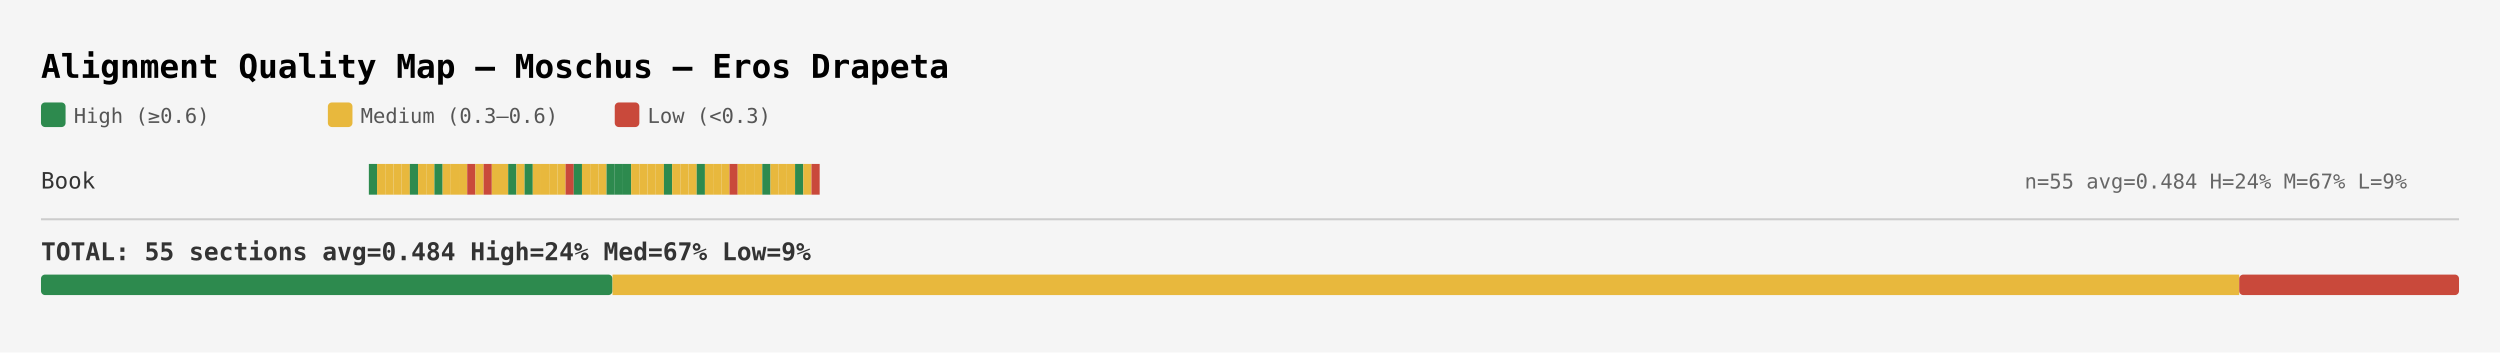
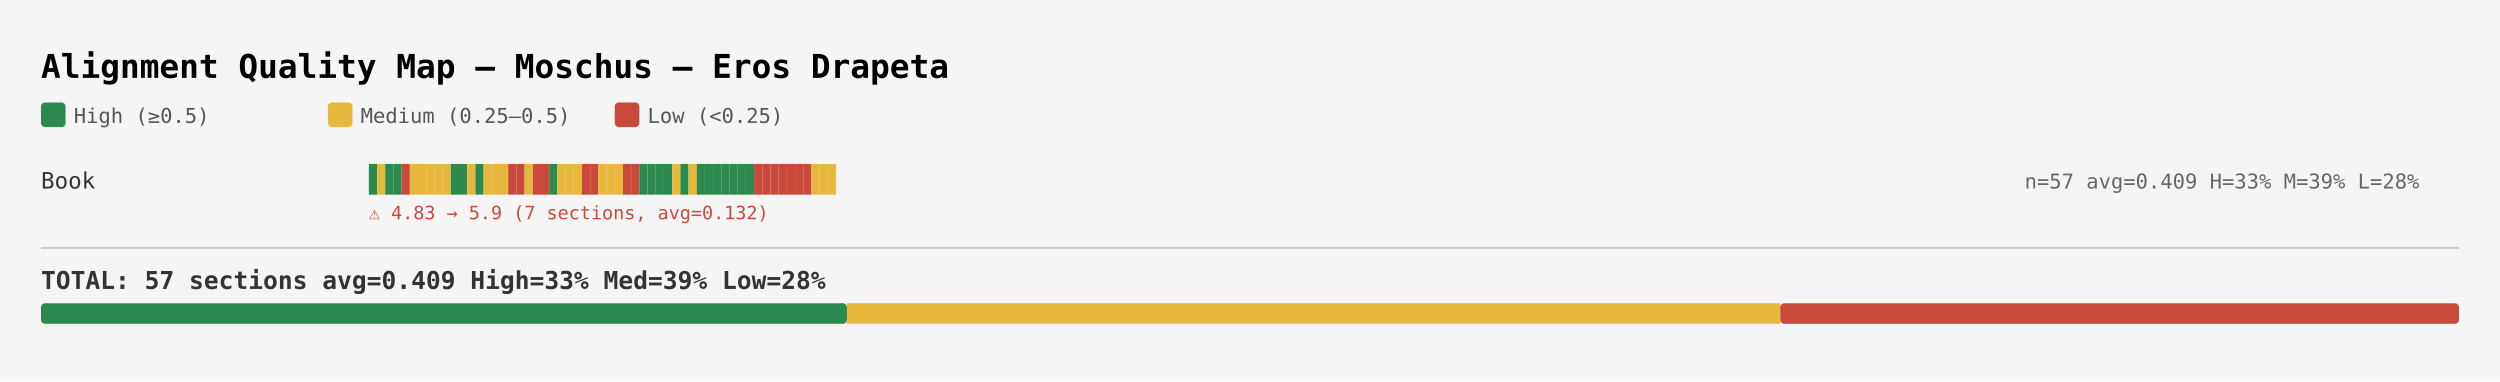
- <svg xmlns="http://www.w3.org/2000/svg" width="1220" height="172" viewBox="0 0 1220 172">
-   <rect width="1220" height="172" fill="#f5f5f5" />
+ <svg xmlns="http://www.w3.org/2000/svg" width="1220" height="186" viewBox="0 0 1220 186">
+   <rect width="1220" height="186" fill="#f5f5f5" />
  <style>
  text { font-family: "SF Mono", "Menlo", "Monaco", monospace; }
  .title { font-size: 16px; font-weight: bold; }
  .subtitle { font-size: 11px; fill: #888; }
  .label { font-size: 11px; fill: #333; }
  .stats { font-size: 10px; fill: #666; }
  .warn { font-size: 9px; fill: #c9493b; }
  .total { font-size: 12px; font-weight: bold; fill: #333; }
  .legend-text { font-size: 10px; fill: #555; }
</style>
  <text x="20" y="38" class="title">Alignment Quality Map — Moschus — Eros Drapeta</text>
  <rect x="20" y="50" width="12" height="12" fill="#2d8a4e" rx="2" />
-   <text x="36" y="60" class="legend-text">High (≥0.6)</text>
+   <text x="36" y="60" class="legend-text">High (≥0.5)</text>
  <rect x="160" y="50" width="12" height="12" fill="#e8b83d" rx="2" />
-   <text x="176" y="60" class="legend-text">Medium (0.3–0.6)</text>
+   <text x="176" y="60" class="legend-text">Medium (0.25–0.5)</text>
  <rect x="300" y="50" width="12" height="12" fill="#c9493b" rx="2" />
-   <text x="316" y="60" class="legend-text">Low (&lt;0.3)</text>
+   <text x="316" y="60" class="legend-text">Low (&lt;0.25)</text>
  <text x="20" y="92" class="label">Book </text>
-   <text x="988" y="92" class="stats">n=55  avg=0.484  H=24%  M=67%  L=9%</text>
-   <rect x="180" y="80" width="4" height="15" fill="#2d8a4e" />
-   <rect x="184" y="80" width="4" height="15" fill="#e8b83d" />
-   <rect x="188" y="80" width="4" height="15" fill="#e8b83d" />
-   <rect x="192" y="80" width="4" height="15" fill="#e8b83d" />
-   <rect x="196" y="80" width="4" height="15" fill="#e8b83d" />
-   <rect x="200" y="80" width="4" height="15" fill="#2d8a4e" />
-   <rect x="204" y="80" width="4" height="15" fill="#e8b83d" />
-   <rect x="208" y="80" width="4" height="15" fill="#e8b83d" />
-   <rect x="212" y="80" width="4" height="15" fill="#2d8a4e" />
-   <rect x="216" y="80" width="4" height="15" fill="#e8b83d" />
-   <rect x="220" y="80" width="4" height="15" fill="#e8b83d" />
-   <rect x="224" y="80" width="4" height="15" fill="#e8b83d" />
-   <rect x="228" y="80" width="4" height="15" fill="#c9493b" />
-   <rect x="232" y="80" width="4" height="15" fill="#e8b83d" />
-   <rect x="236" y="80" width="4" height="15" fill="#c9493b" />
-   <rect x="240" y="80" width="4" height="15" fill="#e8b83d" />
-   <rect x="244" y="80" width="4" height="15" fill="#e8b83d" />
-   <rect x="248" y="80" width="4" height="15" fill="#2d8a4e" />
-   <rect x="252" y="80" width="4" height="15" fill="#e8b83d" />
-   <rect x="256" y="80" width="4" height="15" fill="#2d8a4e" />
-   <rect x="260" y="80" width="4" height="15" fill="#e8b83d" />
-   <rect x="264" y="80" width="4" height="15" fill="#e8b83d" />
-   <rect x="268" y="80" width="4" height="15" fill="#e8b83d" />
-   <rect x="272" y="80" width="4" height="15" fill="#e8b83d" />
-   <rect x="276" y="80" width="4" height="15" fill="#c9493b" />
-   <rect x="280" y="80" width="4" height="15" fill="#2d8a4e" />
-   <rect x="284" y="80" width="4" height="15" fill="#e8b83d" />
-   <rect x="288" y="80" width="4" height="15" fill="#e8b83d" />
-   <rect x="292" y="80" width="4" height="15" fill="#e8b83d" />
-   <rect x="296" y="80" width="4" height="15" fill="#2d8a4e" />
-   <rect x="300" y="80" width="4" height="15" fill="#2d8a4e" />
-   <rect x="304" y="80" width="4" height="15" fill="#2d8a4e" />
-   <rect x="308" y="80" width="4" height="15" fill="#e8b83d" />
-   <rect x="312" y="80" width="4" height="15" fill="#e8b83d" />
-   <rect x="316" y="80" width="4" height="15" fill="#e8b83d" />
-   <rect x="320" y="80" width="4" height="15" fill="#e8b83d" />
-   <rect x="324" y="80" width="4" height="15" fill="#2d8a4e" />
-   <rect x="328" y="80" width="4" height="15" fill="#e8b83d" />
-   <rect x="332" y="80" width="4" height="15" fill="#e8b83d" />
-   <rect x="336" y="80" width="4" height="15" fill="#e8b83d" />
-   <rect x="340" y="80" width="4" height="15" fill="#2d8a4e" />
-   <rect x="344" y="80" width="4" height="15" fill="#e8b83d" />
-   <rect x="348" y="80" width="4" height="15" fill="#e8b83d" />
-   <rect x="352" y="80" width="4" height="15" fill="#e8b83d" />
-   <rect x="356" y="80" width="4" height="15" fill="#c9493b" />
-   <rect x="360" y="80" width="4" height="15" fill="#e8b83d" />
-   <rect x="364" y="80" width="4" height="15" fill="#e8b83d" />
-   <rect x="368" y="80" width="4" height="15" fill="#e8b83d" />
-   <rect x="372" y="80" width="4" height="15" fill="#2d8a4e" />
-   <rect x="376" y="80" width="4" height="15" fill="#e8b83d" />
-   <rect x="380" y="80" width="4" height="15" fill="#e8b83d" />
-   <rect x="384" y="80" width="4" height="15" fill="#e8b83d" />
-   <rect x="388" y="80" width="4" height="15" fill="#2d8a4e" />
-   <rect x="392" y="80" width="4" height="15" fill="#e8b83d" />
-   <rect x="396" y="80" width="4" height="15" fill="#c9493b" />
-   <line x1="20" y1="107" x2="1200" y2="107" stroke="#ccc" stroke-width="1" />
-   <text x="20" y="127" class="total">TOTAL: 55 sections   avg=0.484   High=24%   Med=67%   Low=9%</text>
-   <rect x="20" y="134" width="278.909" height="10" fill="#2d8a4e" rx="2" />
-   <rect x="298.909" y="134" width="793.818" height="10" fill="#e8b83d" />
-   <rect x="1092.727" y="134" width="107.273" height="10" fill="#c9493b" rx="2" />
+   <text x="988" y="92" class="stats">n=57  avg=0.409  H=33%  M=39%  L=28%</text>
+   <a href="tlg0035.tlg001.perseus-eng80.html#s1-1">
+     <rect x="180" y="80" width="4" height="15" fill="#2d8a4e" />
+   </a>
+   <a href="tlg0035.tlg001.perseus-eng80.html#s1-9">
+     <rect x="184" y="80" width="4" height="15" fill="#e8b83d" />
+   </a>
+   <a href="tlg0035.tlg001.perseus-eng80.html#s1-18">
+     <rect x="188" y="80" width="4" height="15" fill="#2d8a4e" />
+   </a>
+   <a href="tlg0035.tlg001.perseus-eng80.html#s1-26">
+     <rect x="192" y="80" width="4" height="15" fill="#2d8a4e" />
+   </a>
+   <a href="tlg0035.tlg001.perseus-eng80.html#s2-1">
+     <rect x="196" y="80" width="4" height="15" fill="#c9493b" />
+   </a>
+   <a href="tlg0035.tlg001.perseus-eng80.html#s2-10">
+     <rect x="200" y="80" width="4" height="15" fill="#e8b83d" />
+   </a>
+   <a href="tlg0035.tlg001.perseus-eng80.html#s2-18">
+     <rect x="204" y="80" width="4" height="15" fill="#e8b83d" />
+   </a>
+   <a href="tlg0035.tlg001.perseus-eng80.html#s2-27">
+     <rect x="208" y="80" width="4" height="15" fill="#e8b83d" />
+   </a>
+   <a href="tlg0035.tlg001.perseus-eng80.html#s2-37">
+     <rect x="212" y="80" width="4" height="15" fill="#e8b83d" />
+   </a>
+   <a href="tlg0035.tlg001.perseus-eng80.html#s2-46">
+     <rect x="216" y="80" width="4" height="15" fill="#e8b83d" />
+   </a>
+   <a href="tlg0035.tlg001.perseus-eng80.html#s2-55">
+     <rect x="220" y="80" width="4" height="15" fill="#2d8a4e" />
+   </a>
+   <a href="tlg0035.tlg001.perseus-eng80.html#s2-63">
+     <rect x="224" y="80" width="4" height="15" fill="#2d8a4e" />
+   </a>
+   <a href="tlg0035.tlg001.perseus-eng80.html#s2-72">
+     <rect x="228" y="80" width="4" height="15" fill="#e8b83d" />
+   </a>
+   <a href="tlg0035.tlg001.perseus-eng80.html#s2-84">
+     <rect x="232" y="80" width="4" height="15" fill="#2d8a4e" />
+   </a>
+   <a href="tlg0035.tlg001.perseus-eng80.html#s2-93">
+     <rect x="236" y="80" width="4" height="15" fill="#e8b83d" />
+   </a>
+   <a href="tlg0035.tlg001.perseus-eng80.html#s2-101">
+     <rect x="240" y="80" width="4" height="15" fill="#e8b83d" />
+   </a>
+   <a href="tlg0035.tlg001.perseus-eng80.html#s2-111">
+     <rect x="244" y="80" width="4" height="15" fill="#e8b83d" />
+   </a>
+   <a href="tlg0035.tlg001.perseus-eng80.html#s2-120">
+     <rect x="248" y="80" width="4" height="15" fill="#c9493b" />
+   </a>
+   <a href="tlg0035.tlg001.perseus-eng80.html#s2-129">
+     <rect x="252" y="80" width="4" height="15" fill="#c9493b" />
+   </a>
+   <a href="tlg0035.tlg001.perseus-eng80.html#s2-139">
+     <rect x="256" y="80" width="4" height="15" fill="#e8b83d" />
+   </a>
+   <a href="tlg0035.tlg001.perseus-eng80.html#s2-149">
+     <rect x="260" y="80" width="4" height="15" fill="#c9493b" />
+   </a>
+   <a href="tlg0035.tlg001.perseus-eng80.html#s2-157">
+     <rect x="264" y="80" width="4" height="15" fill="#c9493b" />
+   </a>
+   <a href="tlg0035.tlg001.perseus-eng80.html#s3-1">
+     <rect x="268" y="80" width="4" height="15" fill="#2d8a4e" />
+   </a>
+   <a href="tlg0035.tlg001.perseus-eng80.html#s3-9">
+     <rect x="272" y="80" width="4" height="15" fill="#e8b83d" />
+   </a>
+   <a href="tlg0035.tlg001.perseus-eng80.html#s3-19">
+     <rect x="276" y="80" width="4" height="15" fill="#e8b83d" />
+   </a>
+   <a href="tlg0035.tlg001.perseus-eng80.html#s3-28">
+     <rect x="280" y="80" width="4" height="15" fill="#e8b83d" />
+   </a>
+   <a href="tlg0035.tlg001.perseus-eng80.html#s3-36">
+     <rect x="284" y="80" width="4" height="15" fill="#c9493b" />
+   </a>
+   <a href="tlg0035.tlg001.perseus-eng80.html#s3-45">
+     <rect x="288" y="80" width="4" height="15" fill="#c9493b" />
+   </a>
+   <a href="tlg0035.tlg001.perseus-eng80.html#s3-53">
+     <rect x="292" y="80" width="4" height="15" fill="#e8b83d" />
+   </a>
+   <a href="tlg0035.tlg001.perseus-eng80.html#s3-53">
+     <rect x="296" y="80" width="4" height="15" fill="#e8b83d" />
+   </a>
+   <a href="tlg0035.tlg001.perseus-eng80.html#s3-62">
+     <rect x="300" y="80" width="4" height="15" fill="#e8b83d" />
+   </a>
+   <a href="tlg0035.tlg001.perseus-eng80.html#s3-62">
+     <rect x="304" y="80" width="4" height="15" fill="#c9493b" />
+   </a>
+   <a href="tlg0035.tlg001.perseus-eng80.html#s3-70">
+     <rect x="308" y="80" width="4" height="15" fill="#c9493b" />
+   </a>
+   <a href="tlg0035.tlg001.perseus-eng80.html#s3-78">
+     <rect x="312" y="80" width="4" height="15" fill="#2d8a4e" />
+   </a>
+   <a href="tlg0035.tlg001.perseus-eng80.html#s3-86">
+     <rect x="316" y="80" width="4" height="15" fill="#2d8a4e" />
+   </a>
+   <a href="tlg0035.tlg001.perseus-eng80.html#s3-98">
+     <rect x="320" y="80" width="4" height="15" fill="#2d8a4e" />
+   </a>
+   <a href="tlg0035.tlg001.perseus-eng80.html#s3-107">
+     <rect x="324" y="80" width="4" height="15" fill="#2d8a4e" />
+   </a>
+   <a href="tlg0035.tlg001.perseus-eng80.html#s3-121">
+     <rect x="328" y="80" width="4" height="15" fill="#e8b83d" />
+   </a>
+   <a href="tlg0035.tlg001.perseus-eng80.html#s4-1">
+     <rect x="332" y="80" width="4" height="15" fill="#2d8a4e" />
+   </a>
+   <a href="tlg0035.tlg001.perseus-eng80.html#s4-11">
+     <rect x="336" y="80" width="4" height="15" fill="#e8b83d" />
+   </a>
+   <a href="tlg0035.tlg001.perseus-eng80.html#s4-19">
+     <rect x="340" y="80" width="4" height="15" fill="#2d8a4e" />
+   </a>
+   <a href="tlg0035.tlg001.perseus-eng80.html#s4-27">
+     <rect x="344" y="80" width="4" height="15" fill="#2d8a4e" />
+   </a>
+   <a href="tlg0035.tlg001.perseus-eng80.html#s4-36">
+     <rect x="348" y="80" width="4" height="15" fill="#2d8a4e" />
+   </a>
+   <a href="tlg0035.tlg001.perseus-eng80.html#s4-47">
+     <rect x="352" y="80" width="4" height="15" fill="#2d8a4e" />
+   </a>
+   <a href="tlg0035.tlg001.perseus-eng80.html#s4-56">
+     <rect x="356" y="80" width="4" height="15" fill="#2d8a4e" />
+   </a>
+   <a href="tlg0035.tlg001.perseus-eng80.html#s4-65">
+     <rect x="360" y="80" width="4" height="15" fill="#2d8a4e" />
+   </a>
+   <a href="tlg0035.tlg001.perseus-eng80.html#s4-75">
+     <rect x="364" y="80" width="4" height="15" fill="#2d8a4e" />
+   </a>
+   <a href="tlg0035.tlg001.perseus-eng80.html#s4-83">
+     <rect x="368" y="80" width="4" height="15" fill="#c9493b" />
+   </a>
+   <a href="tlg0035.tlg001.perseus-eng80.html#s4-91">
+     <rect x="372" y="80" width="4" height="15" fill="#c9493b" />
+   </a>
+   <a href="tlg0035.tlg001.perseus-eng80.html#s4-99">
+     <rect x="376" y="80" width="4" height="15" fill="#c9493b" />
+   </a>
+   <a href="tlg0035.tlg001.perseus-eng80.html#s4-107">
+     <rect x="380" y="80" width="4" height="15" fill="#c9493b" />
+   </a>
+   <a href="tlg0035.tlg001.perseus-eng80.html#s4-118">
+     <rect x="384" y="80" width="4" height="15" fill="#c9493b" />
+   </a>
+   <a href="tlg0035.tlg001.perseus-eng80.html#s5-1">
+     <rect x="388" y="80" width="4" height="15" fill="#c9493b" />
+   </a>
+   <a href="tlg0035.tlg001.perseus-eng80.html#s5-9">
+     <rect x="392" y="80" width="4" height="15" fill="#c9493b" />
+   </a>
+   <a href="tlg0035.tlg001.perseus-eng80.html#s5-5">
+     <rect x="396" y="80" width="4" height="15" fill="#e8b83d" />
+   </a>
+   <a href="tlg0035.tlg001.perseus-eng80.html#s5-7">
+     <rect x="400" y="80" width="4" height="15" fill="#e8b83d" />
+   </a>
+   <a href="tlg0035.tlg001.perseus-eng80.html#s5-7">
+     <rect x="404" y="80" width="4" height="15" fill="#e8b83d" />
+   </a>
+   <text x="180" y="107" class="warn">⚠ 4.83 → 5.9  (7 sections, avg=0.132)</text>
+   <line x1="20" y1="121" x2="1200" y2="121" stroke="#ccc" stroke-width="1" />
+   <text x="20" y="141" class="total">TOTAL: 57 sections   avg=0.409   High=33%   Med=39%   Low=28%</text>
+   <rect x="20" y="148" width="393.333" height="10" fill="#2d8a4e" rx="2" />
+   <rect x="413.333" y="148" width="455.439" height="10" fill="#e8b83d" />
+   <rect x="868.772" y="148" width="331.228" height="10" fill="#c9493b" rx="2" />
</svg>
